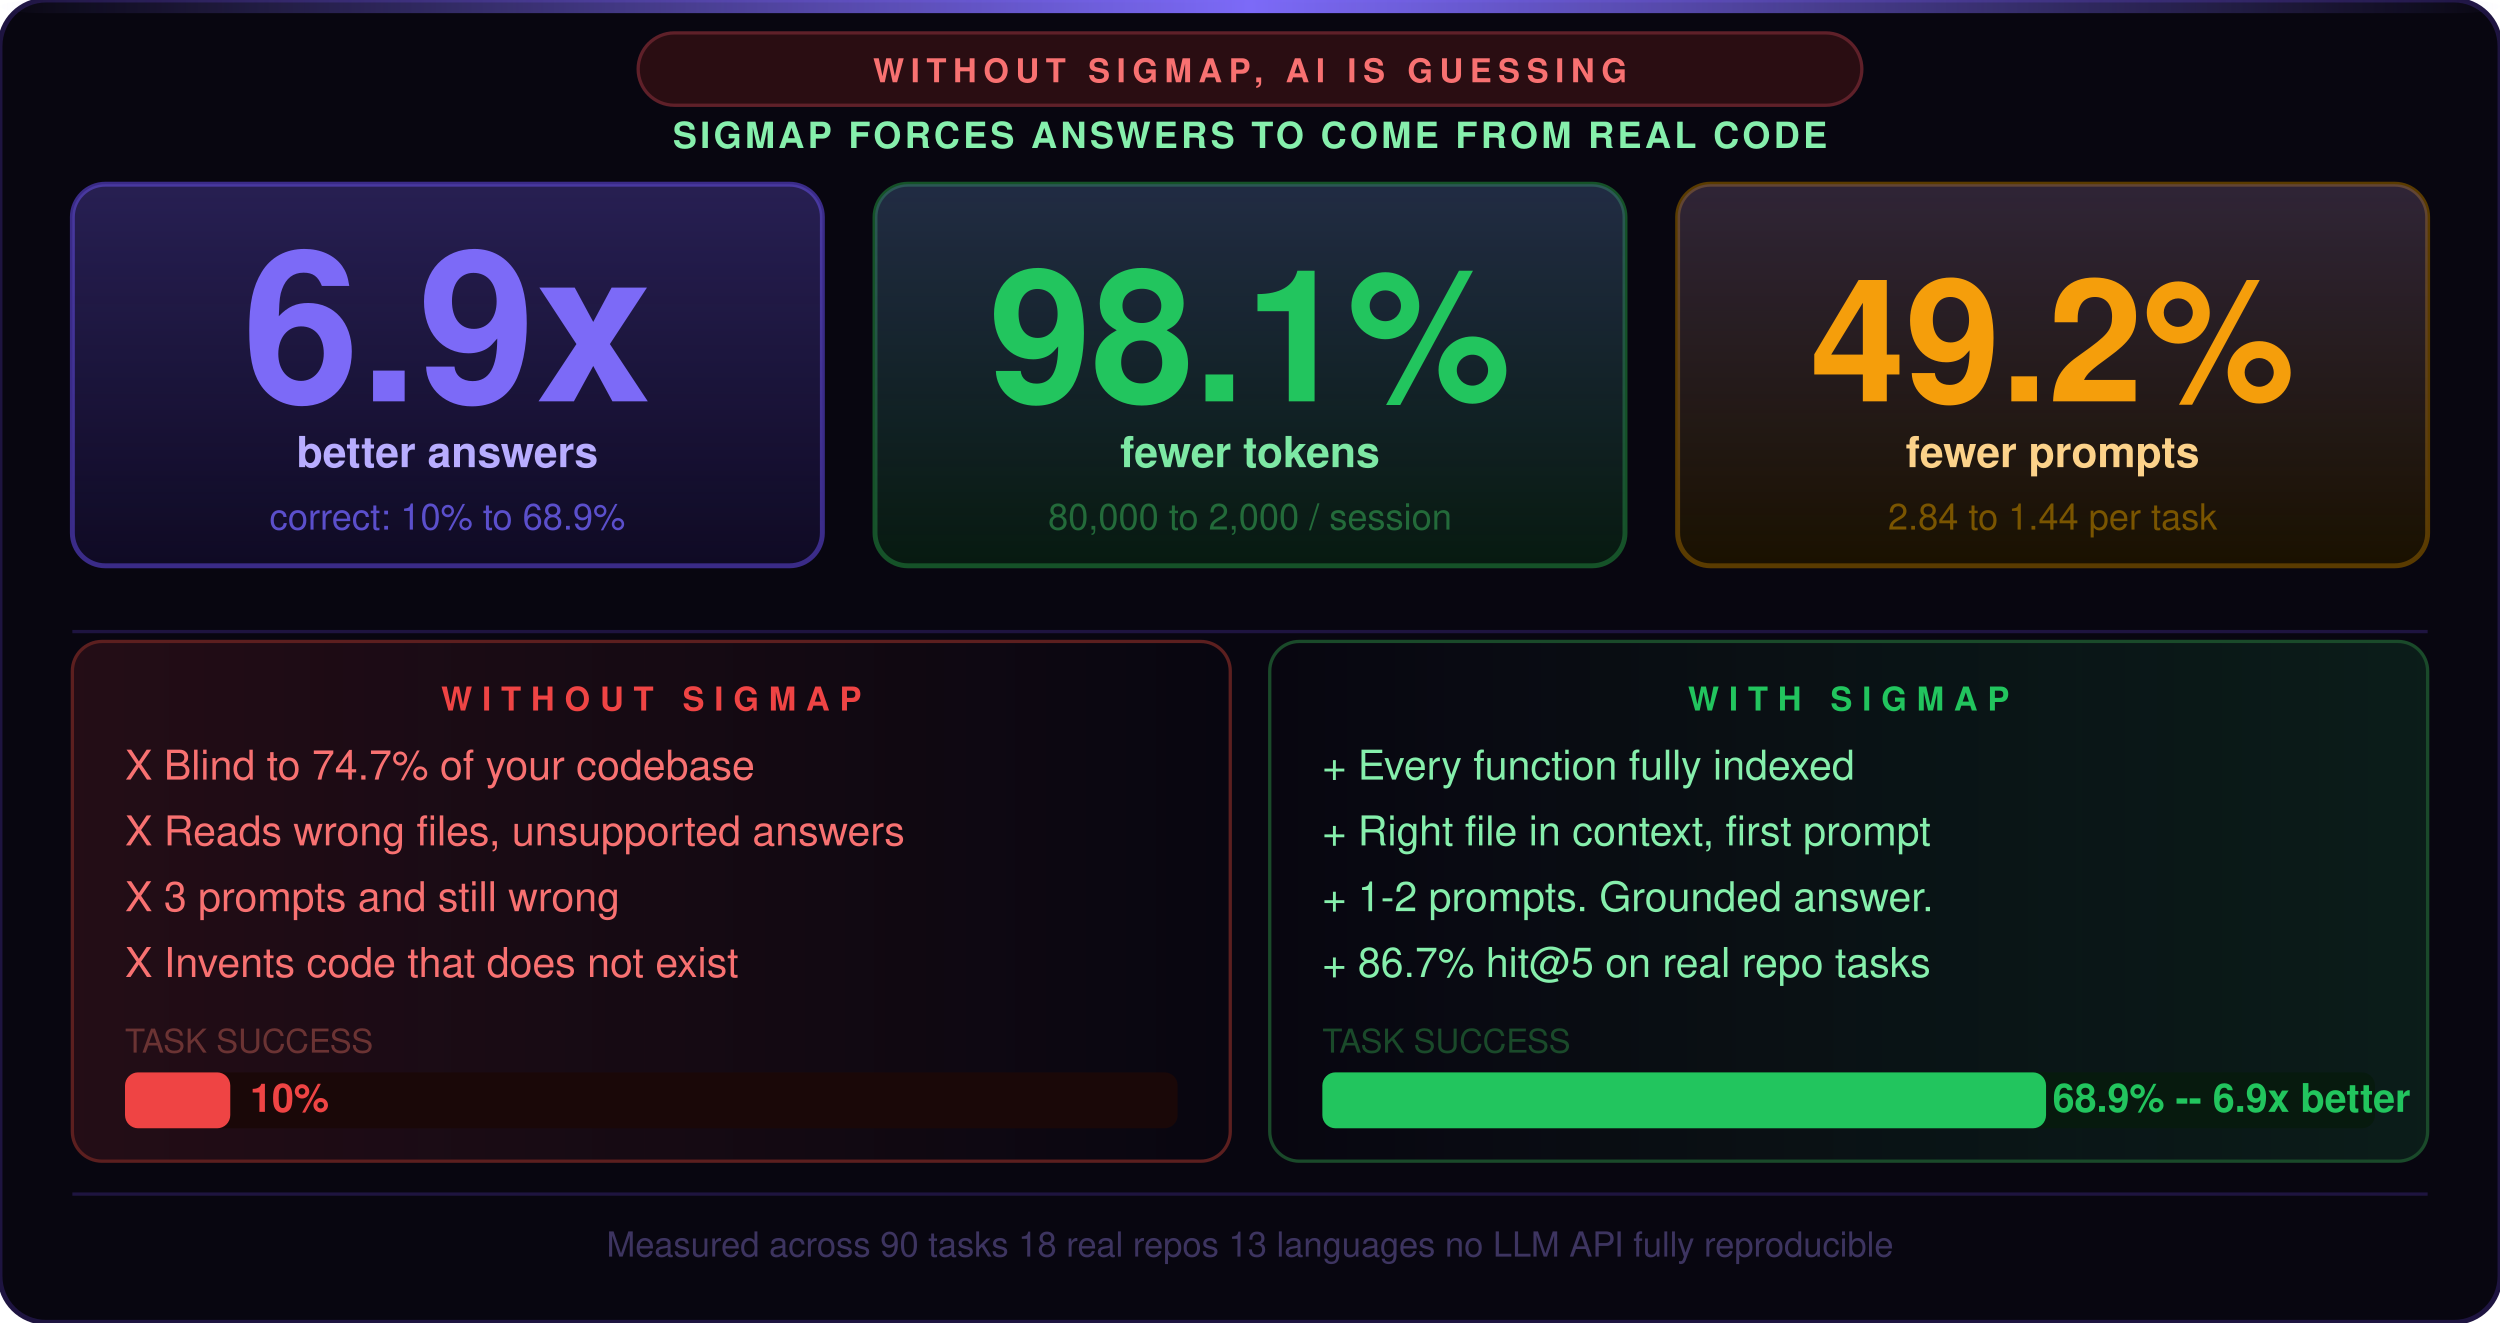
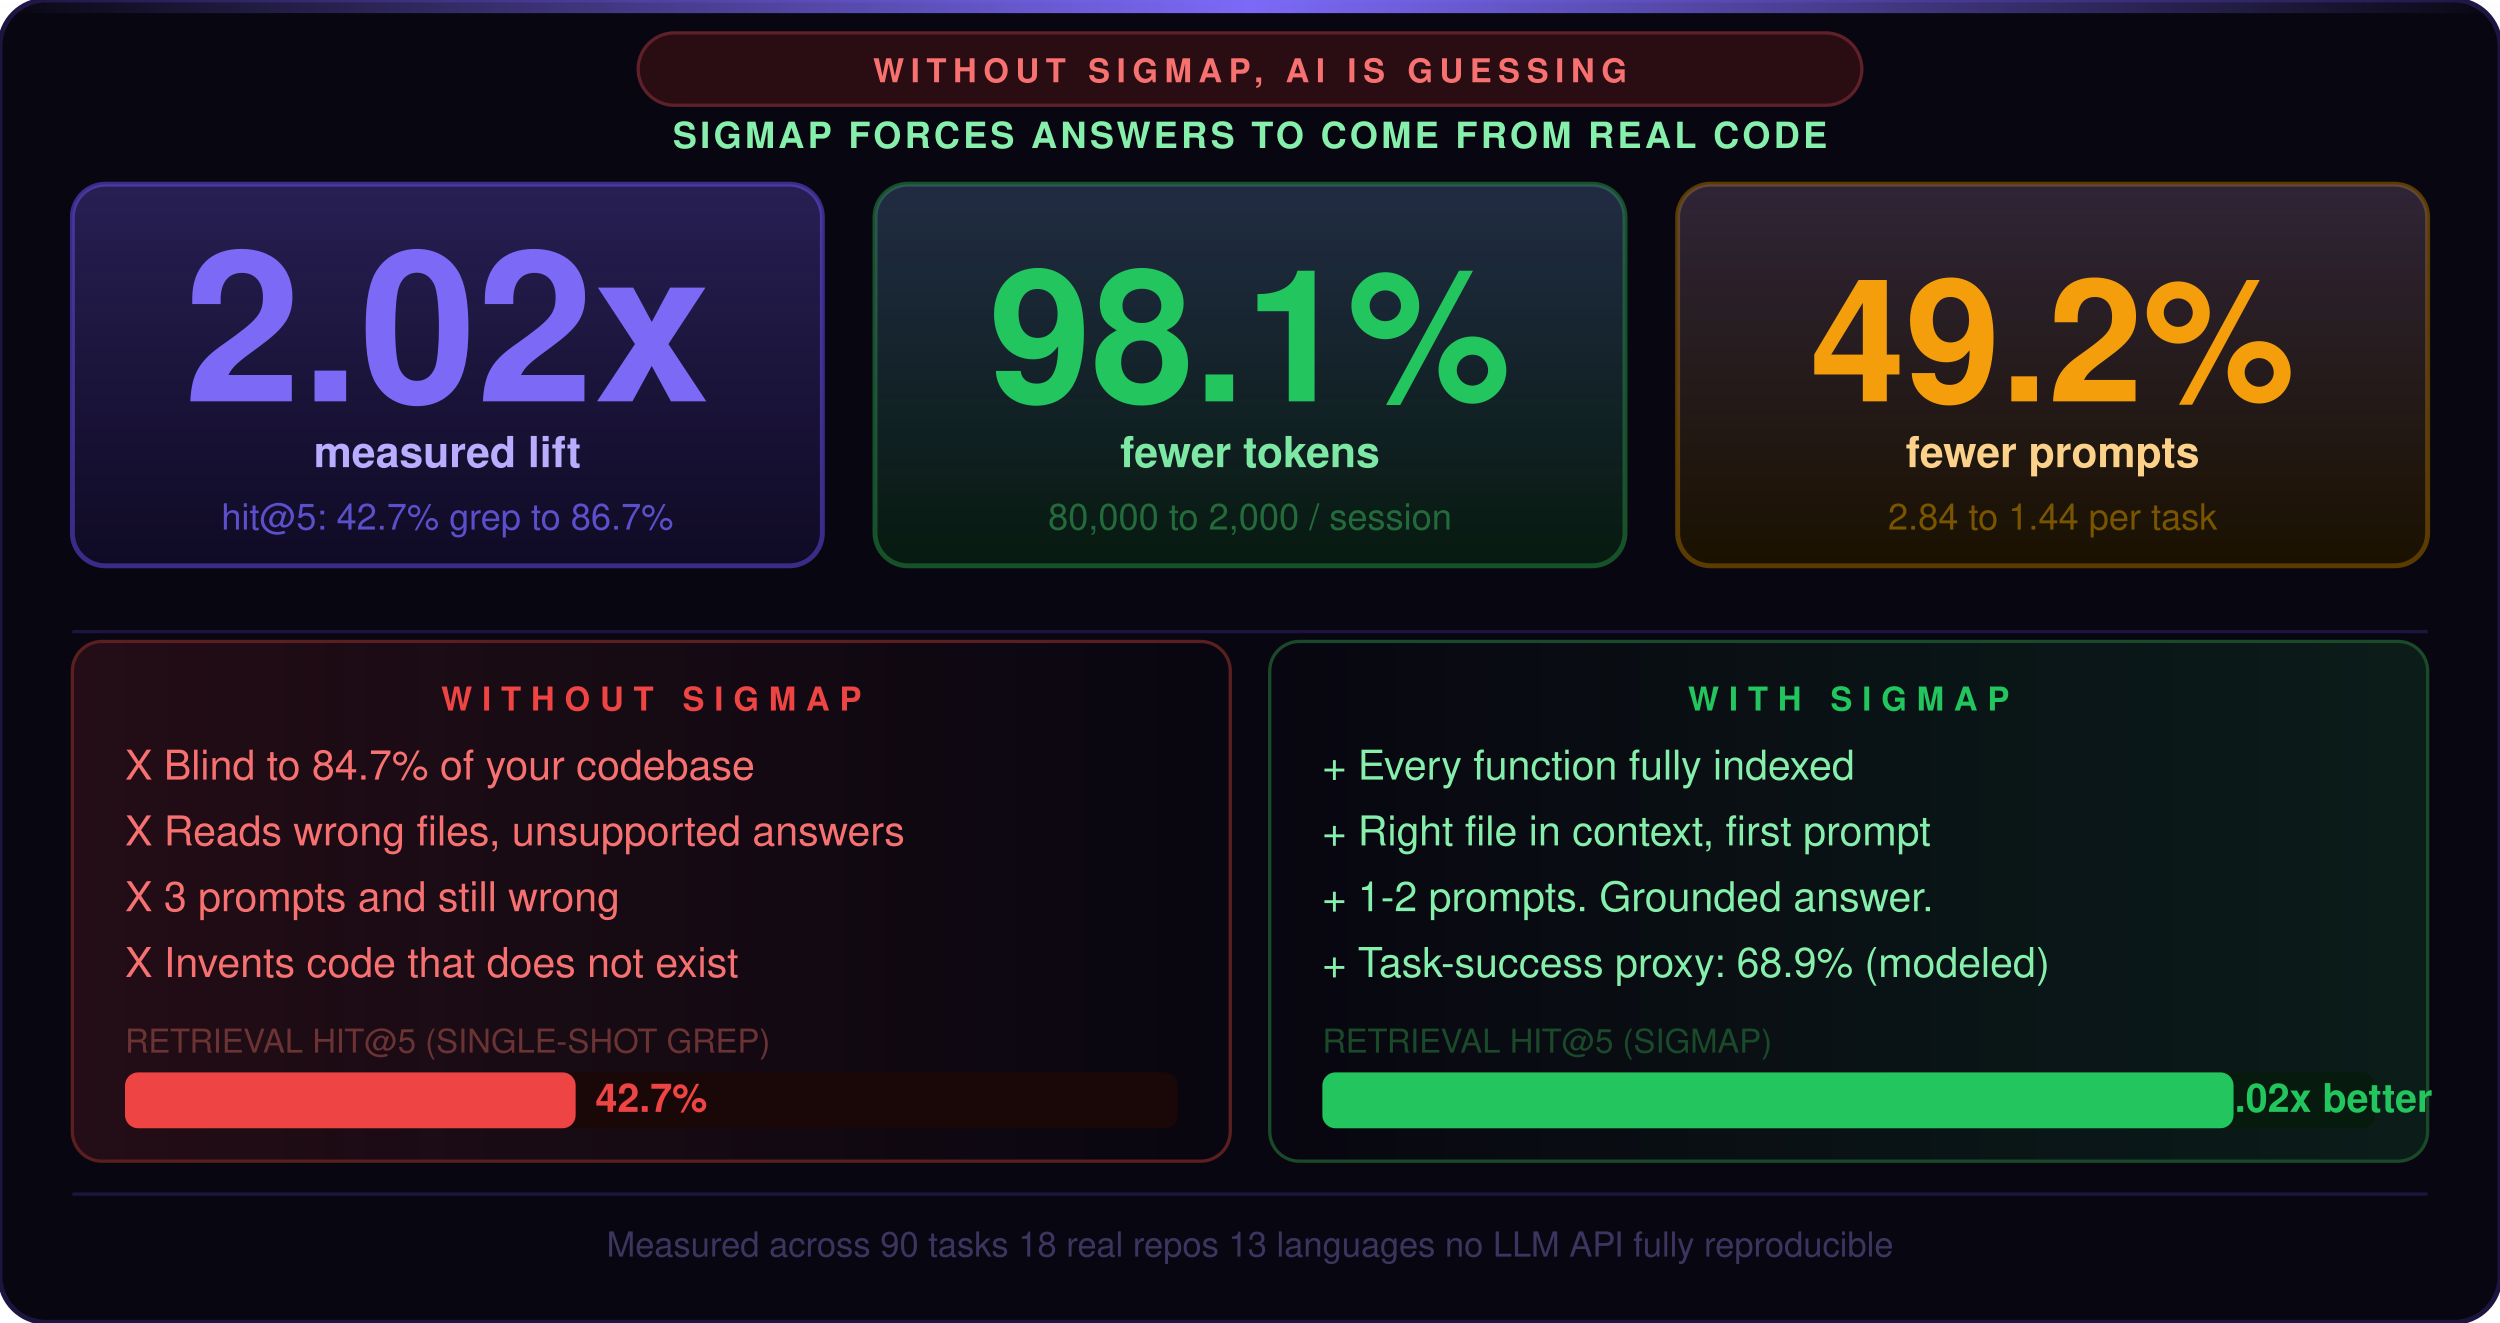
<svg xmlns="http://www.w3.org/2000/svg" viewBox="0 0 760 402" width="760" height="402" font-family="-apple-system,BlinkMacSystemFont,'Segoe UI',Helvetica,Arial,sans-serif">
  <rect width="760" height="402" fill="#080610" rx="14" />
  <rect width="760" height="402" fill="none" stroke="#1e1440" stroke-width="1.5" rx="14" />
  <defs>
    <linearGradient id="topglow" x1="0" x2="1" y1="0" y2="0">
      <stop offset="0%" stop-color="#7c6af7" stop-opacity="0" />
      <stop offset="50%" stop-color="#7c6af7" stop-opacity="1" />
      <stop offset="100%" stop-color="#7c6af7" stop-opacity="0" />
    </linearGradient>
    <linearGradient id="cardglow" x1="0" x2="0" y1="0" y2="1">
      <stop offset="0%" stop-color="#7c6af7" stop-opacity="0.22" />
      <stop offset="100%" stop-color="#7c6af7" stop-opacity="0" />
    </linearGradient>
    <linearGradient id="redglow" x1="0" x2="1" y1="0" y2="0">
      <stop offset="0%" stop-color="#ef4444" stop-opacity="0.12" />
      <stop offset="100%" stop-color="#ef4444" stop-opacity="0" />
    </linearGradient>
    <linearGradient id="greenglow" x1="0" x2="1" y1="0" y2="0">
      <stop offset="0%" stop-color="#22c55e" stop-opacity="0" />
      <stop offset="100%" stop-color="#22c55e" stop-opacity="0.12" />
    </linearGradient>
  </defs>
  <rect x="0" y="0" width="760" height="4" fill="url(#topglow)" rx="14" />
  <rect x="194" y="10" width="372" height="22" rx="11" fill="#2a0d12" stroke="#5f2029" stroke-width="1" />
  <text x="380" y="25" text-anchor="middle" font-size="10" font-weight="800" letter-spacing="2" fill="#f87171">WITHOUT SIGMAP, AI IS GUESSING</text>
  <text x="380" y="45" text-anchor="middle" font-size="11" font-weight="700" letter-spacing="1" fill="#86efac">SIGMAP FORCES ANSWERS TO COME FROM REAL CODE</text>
  <rect x="22" y="56" width="228" height="116" rx="10" fill="#0f0a24" stroke="#3a2b88" stroke-width="1.5" />
  <rect x="22" y="56" width="228" height="116" rx="10" fill="url(#cardglow)" />
-   <text x="136" y="122" text-anchor="middle" font-size="64" font-weight="900" fill="#7c6af7">6.9x</text>
-   <text x="136" y="142" text-anchor="middle" font-size="13" font-weight="700" fill="#b8adff">better answers</text>
-   <text x="136" y="161" text-anchor="middle" font-size="11" fill="#5b4fcc">correct: 10% to 68.9%</text>
+   <text x="136" y="122" text-anchor="middle" font-size="64" font-weight="900" fill="#7c6af7">2.02x</text>
+   <text x="136" y="142" text-anchor="middle" font-size="13" font-weight="700" fill="#b8adff">measured lift</text>
+   <text x="136" y="161" text-anchor="middle" font-size="11" fill="#5b4fcc">hit@5: 42.7% grep to 86.7%</text>
  <rect x="266" y="56" width="228" height="116" rx="10" fill="#071a10" stroke="#155228" stroke-width="1.5" />
  <rect x="266" y="56" width="228" height="116" rx="10" fill="url(#cardglow)" />
  <text x="380" y="122" text-anchor="middle" font-size="56" font-weight="900" fill="#22c55e">98.1%</text>
  <text x="380" y="142" text-anchor="middle" font-size="13" font-weight="700" fill="#7de8a4">fewer tokens</text>
  <text x="380" y="161" text-anchor="middle" font-size="11" fill="#236b3a">80,000 to 2,000 / session</text>
  <rect x="510" y="56" width="228" height="116" rx="10" fill="#1a1100" stroke="#5a3b00" stroke-width="1.5" />
  <rect x="510" y="56" width="228" height="116" rx="10" fill="url(#cardglow)" />
  <text x="624" y="122" text-anchor="middle" font-size="52" font-weight="900" fill="#f59e0b">49.2%</text>
  <text x="624" y="142" text-anchor="middle" font-size="13" font-weight="700" fill="#fcd28a">fewer prompts</text>
  <text x="624" y="161" text-anchor="middle" font-size="11" fill="#7a5500">2.84 to 1.44 per task</text>
  <line x1="22" y1="192" x2="738" y2="192" stroke="#1e1440" stroke-width="1" />
  <rect x="22" y="195" width="352" height="158" rx="9" fill="url(#redglow)" />
  <rect x="22" y="195" width="352" height="158" rx="9" fill="none" stroke="#5c1f1f" stroke-width="1" />
  <text x="198" y="216" text-anchor="middle" font-size="10" font-weight="800" letter-spacing="3" fill="#ef4444">WITHOUT SIGMAP</text>
-   <text x="38" y="237" font-size="12.5" fill="#f87171">X  Blind to 74.7% of your codebase</text>
+   <text x="38" y="237" font-size="12.5" fill="#f87171">X  Blind to 84.7% of your codebase</text>
  <text x="38" y="257" font-size="12.5" fill="#f87171">X  Reads wrong files, unsupported answers</text>
  <text x="38" y="277" font-size="12.5" fill="#f87171">X  3 prompts and still wrong</text>
  <text x="38" y="297" font-size="12.5" fill="#f87171">X  Invents code that does not exist</text>
-   <text x="38" y="320" font-size="10" fill="#6b3333">TASK SUCCESS</text>
+   <text x="38" y="320" font-size="10" fill="#6b3333">RETRIEVAL HIT@5 (SINGLE-SHOT GREP)</text>
  <rect x="38" y="326" width="320" height="17" fill="#1a0808" rx="4" />
-   <rect x="38" y="326" width="32" height="17" fill="#ef4444" rx="4" />
-   <text x="76" y="338" font-size="12" font-weight="800" fill="#ef4444">10%</text>
+   <rect x="38" y="326" width="137" height="17" fill="#ef4444" rx="4" />
+   <text x="181" y="338" font-size="12" font-weight="800" fill="#ef4444">42.7%</text>
  <rect x="386" y="195" width="352" height="158" rx="9" fill="url(#greenglow)" />
  <rect x="386" y="195" width="352" height="158" rx="9" fill="none" stroke="#1a4a2a" stroke-width="1" />
  <text x="562" y="216" text-anchor="middle" font-size="10" font-weight="800" letter-spacing="3" fill="#22c55e">WITH SIGMAP</text>
  <text x="402" y="237" font-size="12.5" fill="#86efac">+  Every function fully indexed</text>
  <text x="402" y="257" font-size="12.5" fill="#86efac">+  Right file in context, first prompt</text>
  <text x="402" y="277" font-size="12.5" fill="#86efac">+  1-2 prompts. Grounded answer.</text>
-   <text x="402" y="297" font-size="12.5" fill="#86efac">+  86.7% hit@5 on real repo tasks</text>
-   <text x="402" y="320" font-size="10" fill="#1a4a2a">TASK SUCCESS</text>
+   <text x="402" y="297" font-size="12.5" fill="#86efac">+  Task-success proxy: 68.9% (modeled)</text>
+   <text x="402" y="320" font-size="10" fill="#1a4a2a">RETRIEVAL HIT@5 (SIGMAP)</text>
  <rect x="402" y="326" width="320" height="17" fill="#071a0e" rx="4" />
-   <rect x="402" y="326" width="220" height="17" fill="#22c55e" rx="4" />
-   <text x="624" y="338" font-size="12" font-weight="800" fill="#22c55e">68.9% -- 6.9x better</text>
+   <rect x="402" y="326" width="277" height="17" fill="#22c55e" rx="4" />
+   <text x="624" y="338" font-size="12" font-weight="800" fill="#22c55e">86.7% -- 2.02x better</text>
  <line x1="22" y1="363" x2="738" y2="363" stroke="#1e1440" stroke-width="1" />
  <text x="380" y="382" text-anchor="middle" font-size="10.5" fill="#3d3460">Measured across 90 tasks  18 real repos  13 languages  no LLM API  fully reproducible</text>
</svg>
